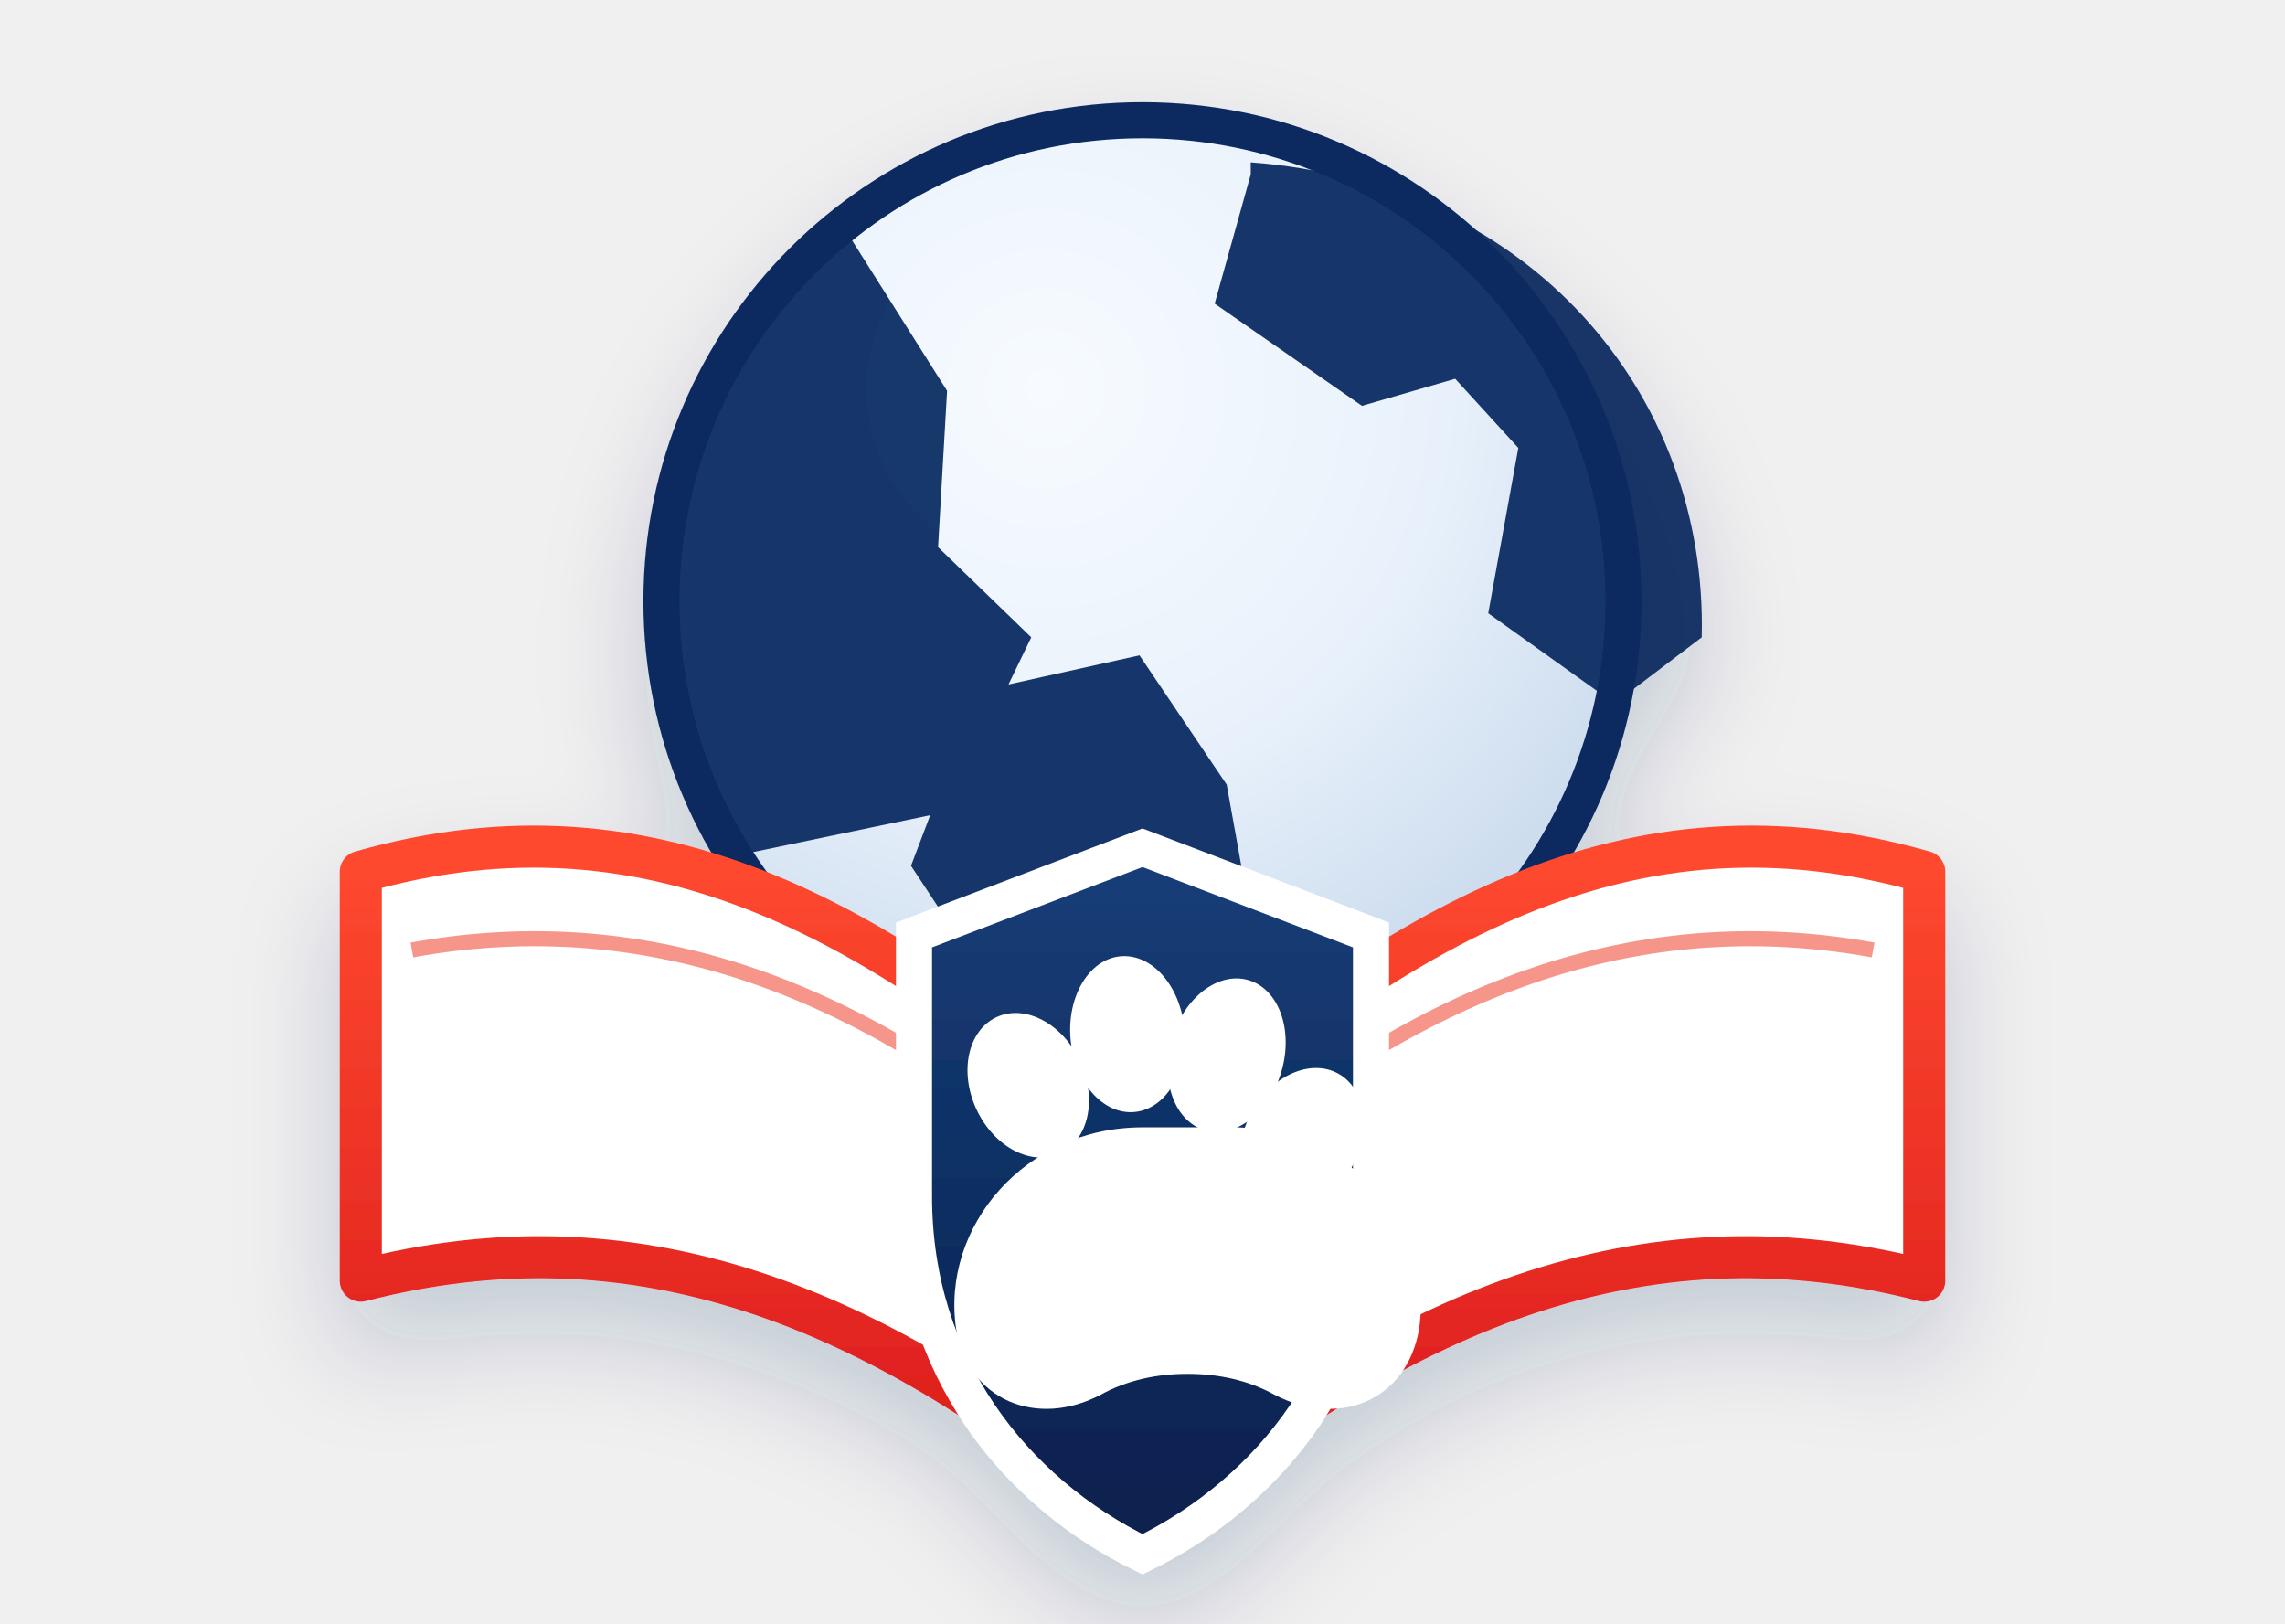
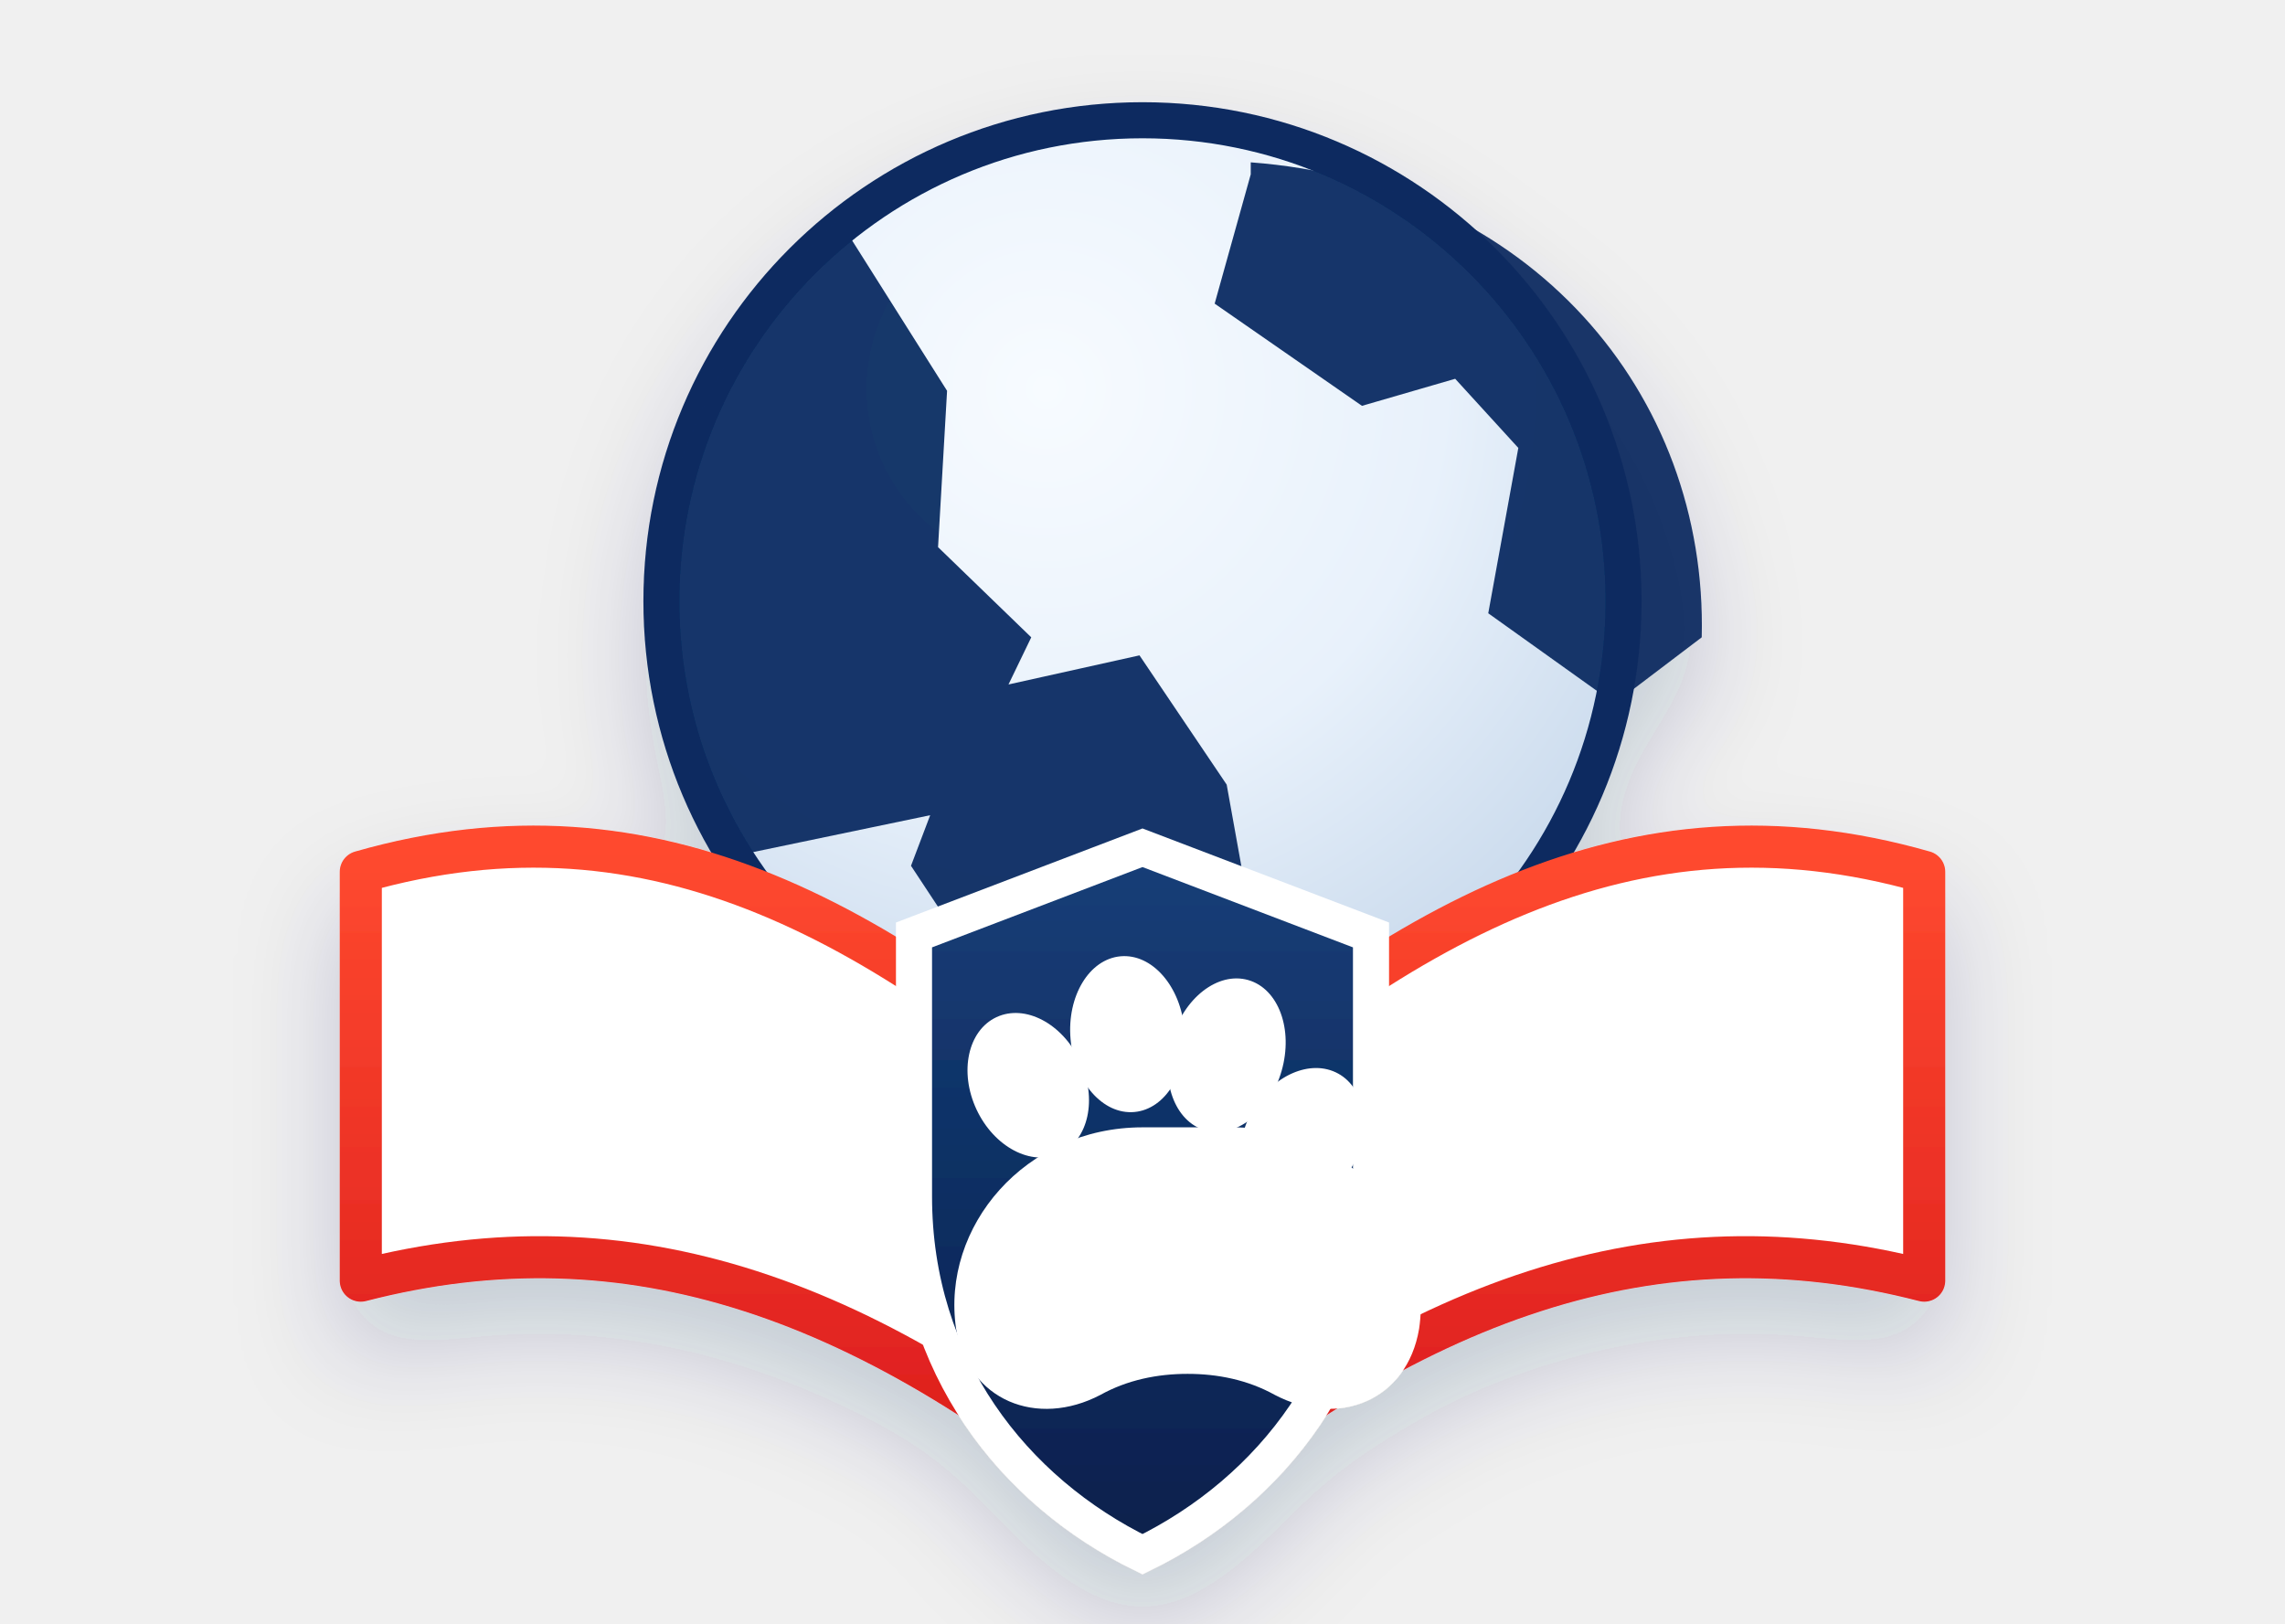
<svg xmlns="http://www.w3.org/2000/svg" viewBox="0 0 760 540" role="img" aria-labelledby="title desc">
  <defs>
    <linearGradient id="red" x1="0" y1="0" x2="0" y2="1">
      <stop stop-color="#ff4a2f" />
      <stop offset="1" stop-color="#d8171b" />
    </linearGradient>
    <linearGradient id="navy" x1="0" y1="0" x2="0" y2="1">
      <stop stop-color="#163e78" />
      <stop offset="1" stop-color="#071f4c" />
    </linearGradient>
    <radialGradient id="globe" cx="40%" cy="28%" r="75%">
      <stop stop-color="#f7fbff" />
      <stop offset=".55" stop-color="#e8f1fb" />
      <stop offset="1" stop-color="#c7d8eb" />
    </radialGradient>
    <filter id="shadow" x="-30%" y="-30%" width="160%" height="180%">
      <feDropShadow dx="0" dy="18" stdDeviation="17" flood-color="#092a61" flood-opacity=".18" />
    </filter>
  </defs>
  <g filter="url(#shadow)">
    <circle cx="380" cy="200" r="160" fill="url(#globe)" stroke="#092a61" stroke-width="12" />
    <path d="M279 73c-31 28-61 80-61 127 0 30 10 60 25 85l72-15 28-58-31-30 3-52-36-57zm137-15l-12 43 49 34 31-9 21 23-10 55 42 30 29-22c2-81-57-151-150-158zm-37 160-54 12-22 58 31 47 53 10 30-34-9-50-29-43z" fill="#092a61" opacity=".94" />
-     <path d="M514 306c-29 29-70 48-115 52" fill="none" stroke="#fff" stroke-width="7" opacity=".68" />
    <path d="M120 290c98-28 175 17 260 93V508C290 431 209 403 120 426V290z" fill="#fff" stroke="url(#red)" stroke-width="14" stroke-linejoin="round" />
    <path d="M640 290c-98-28-175 17-260 93V508c90-77 171-105 260-82V290z" fill="#fff" stroke="url(#red)" stroke-width="14" stroke-linejoin="round" />
-     <path d="M137 316c88-16 161 21 225 77M623 316c-88-16-161 21-225 77" fill="none" stroke="#f26a58" stroke-width="5" opacity=".7" />
    <path d="M380 282l76 29v87c0 56-33 98-76 119-43-21-76-63-76-119v-87l76-29z" fill="url(#navy)" stroke="#fff" stroke-width="12" />
    <g fill="#fff">
      <ellipse cx="342" cy="361" rx="19" ry="25" transform="rotate(-25 342 361)" />
      <ellipse cx="375" cy="344" rx="19" ry="26" transform="rotate(-5 375 344)" />
      <ellipse cx="408" cy="351" rx="19" ry="26" transform="rotate(16 408 351)" />
      <ellipse cx="433" cy="379" rx="19" ry="25" transform="rotate(29 433 379)" />
      <path d="M380 375c-39 0-67 33-62 67 4 24 27 33 48 22 9-5 19-7 29-7s20 2 29 7c21 11 44 2 48-22 5-34-23-67-62-67h-30z" />
    </g>
  </g>
</svg>
